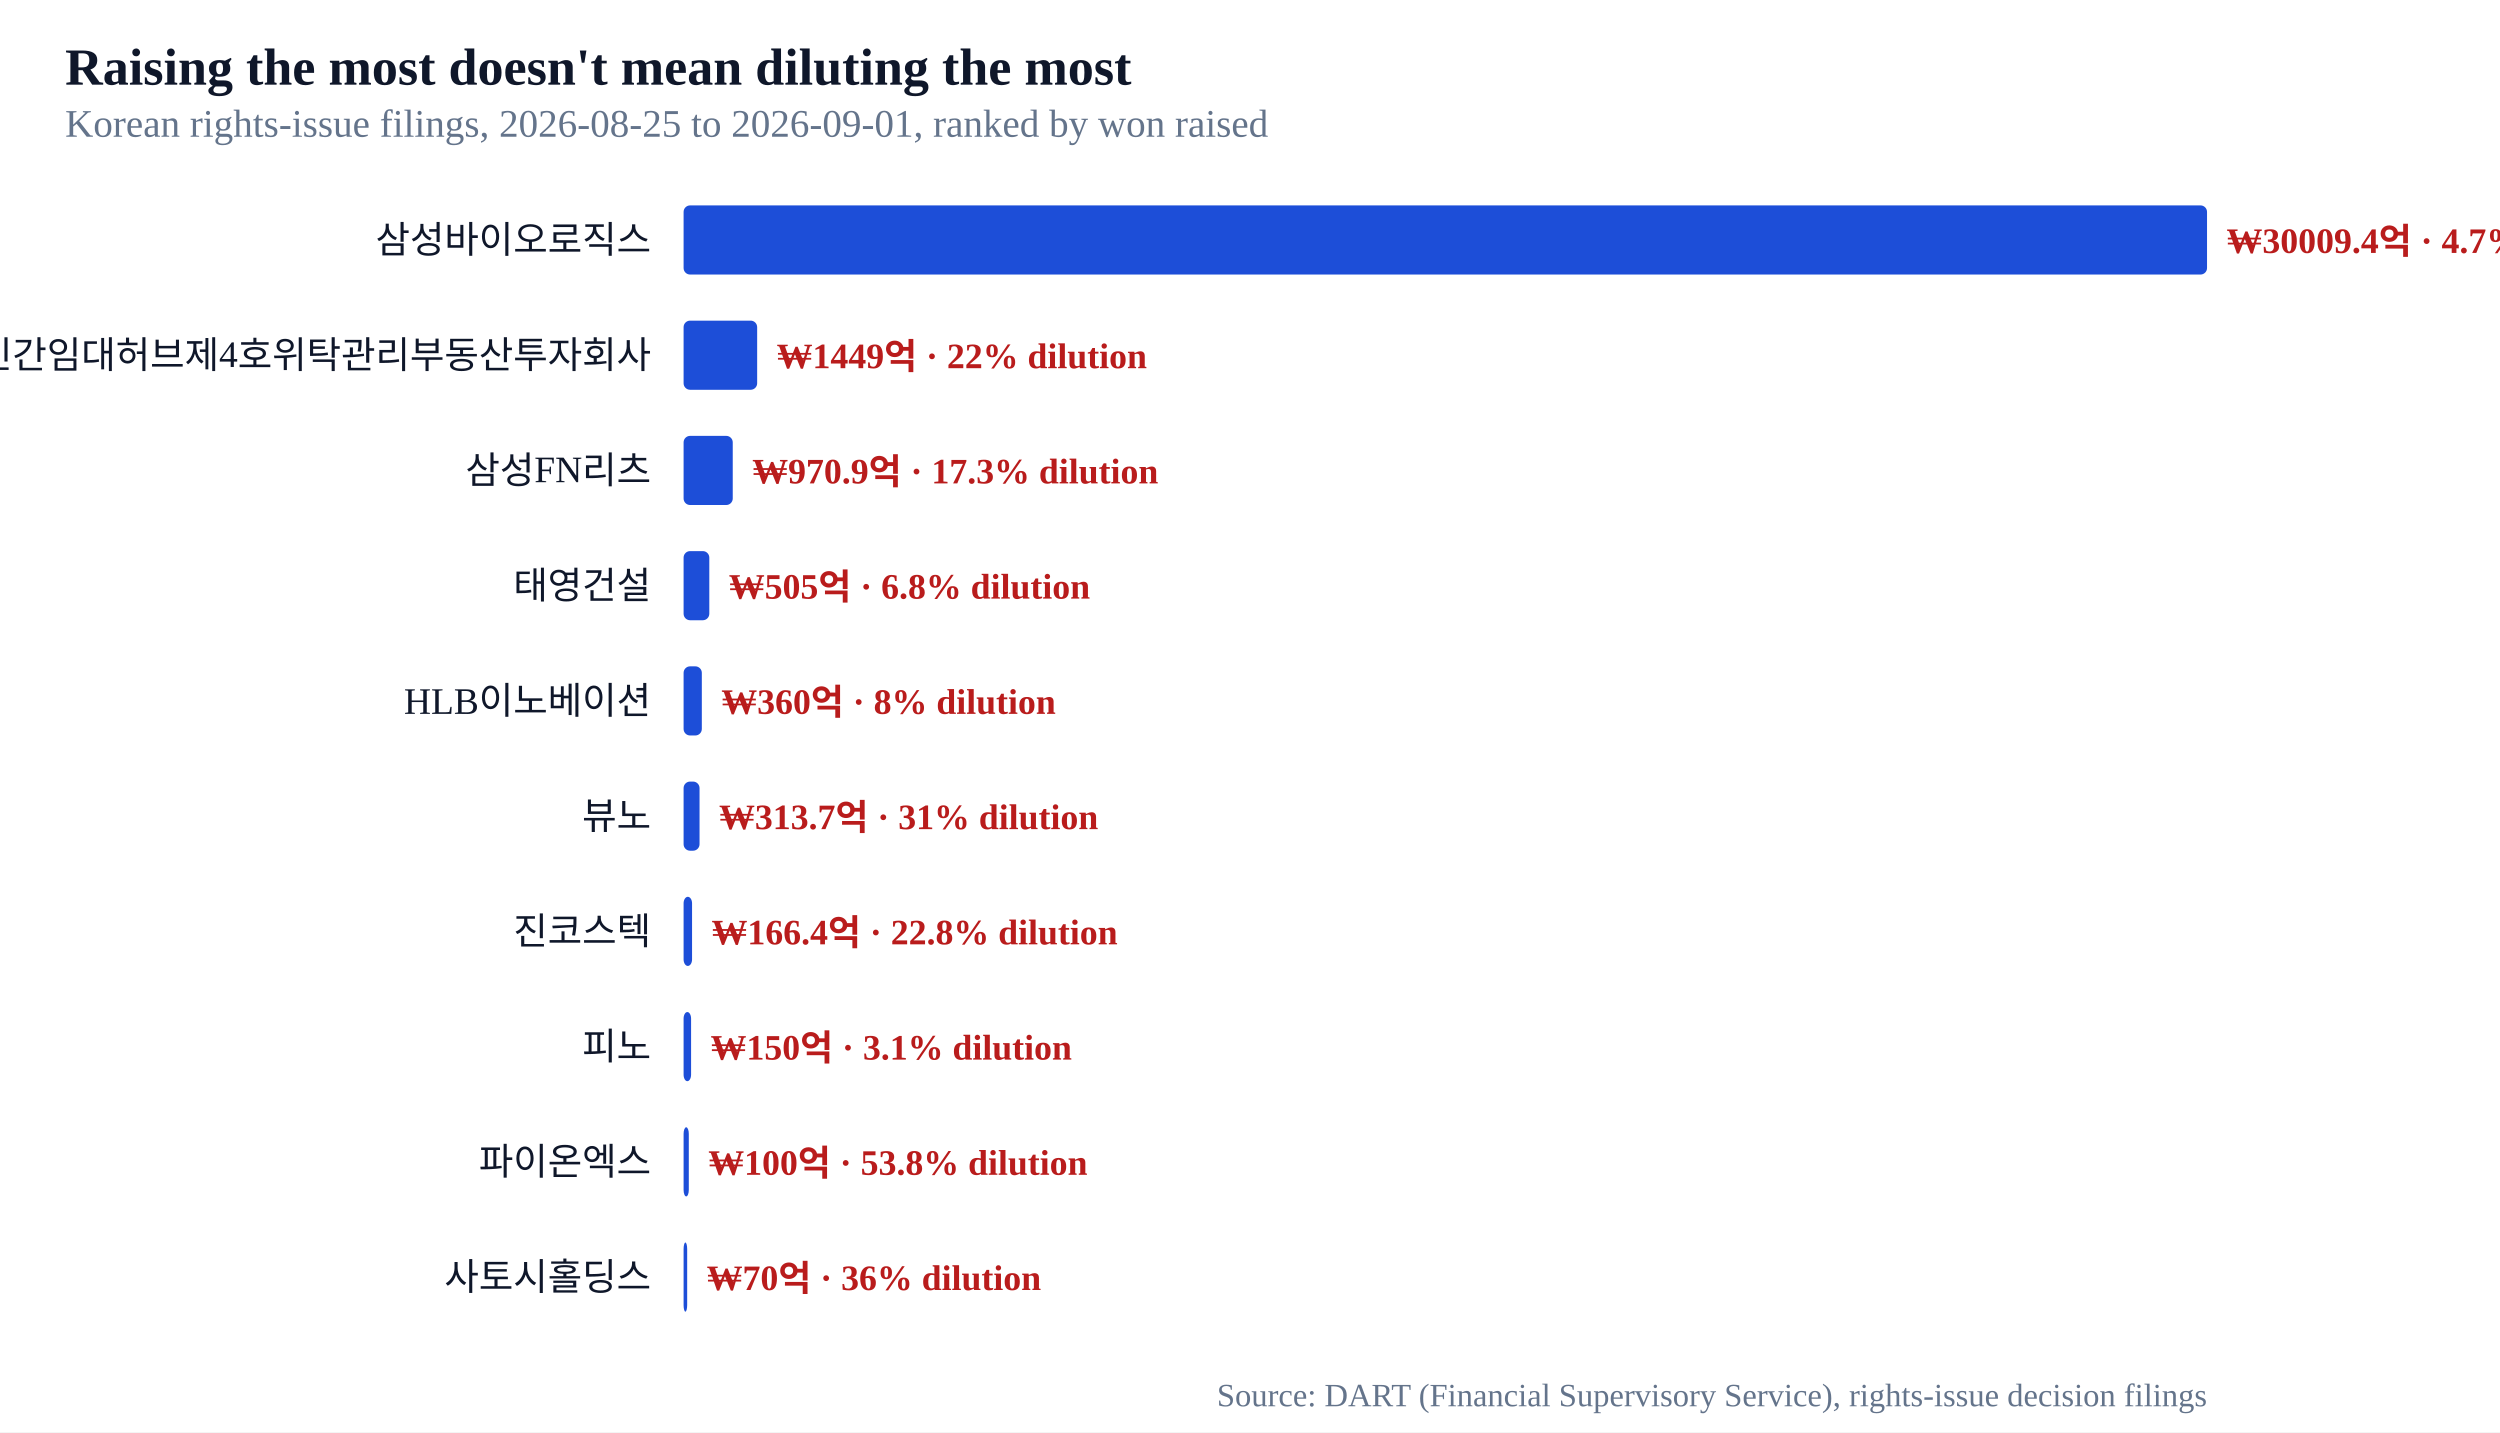
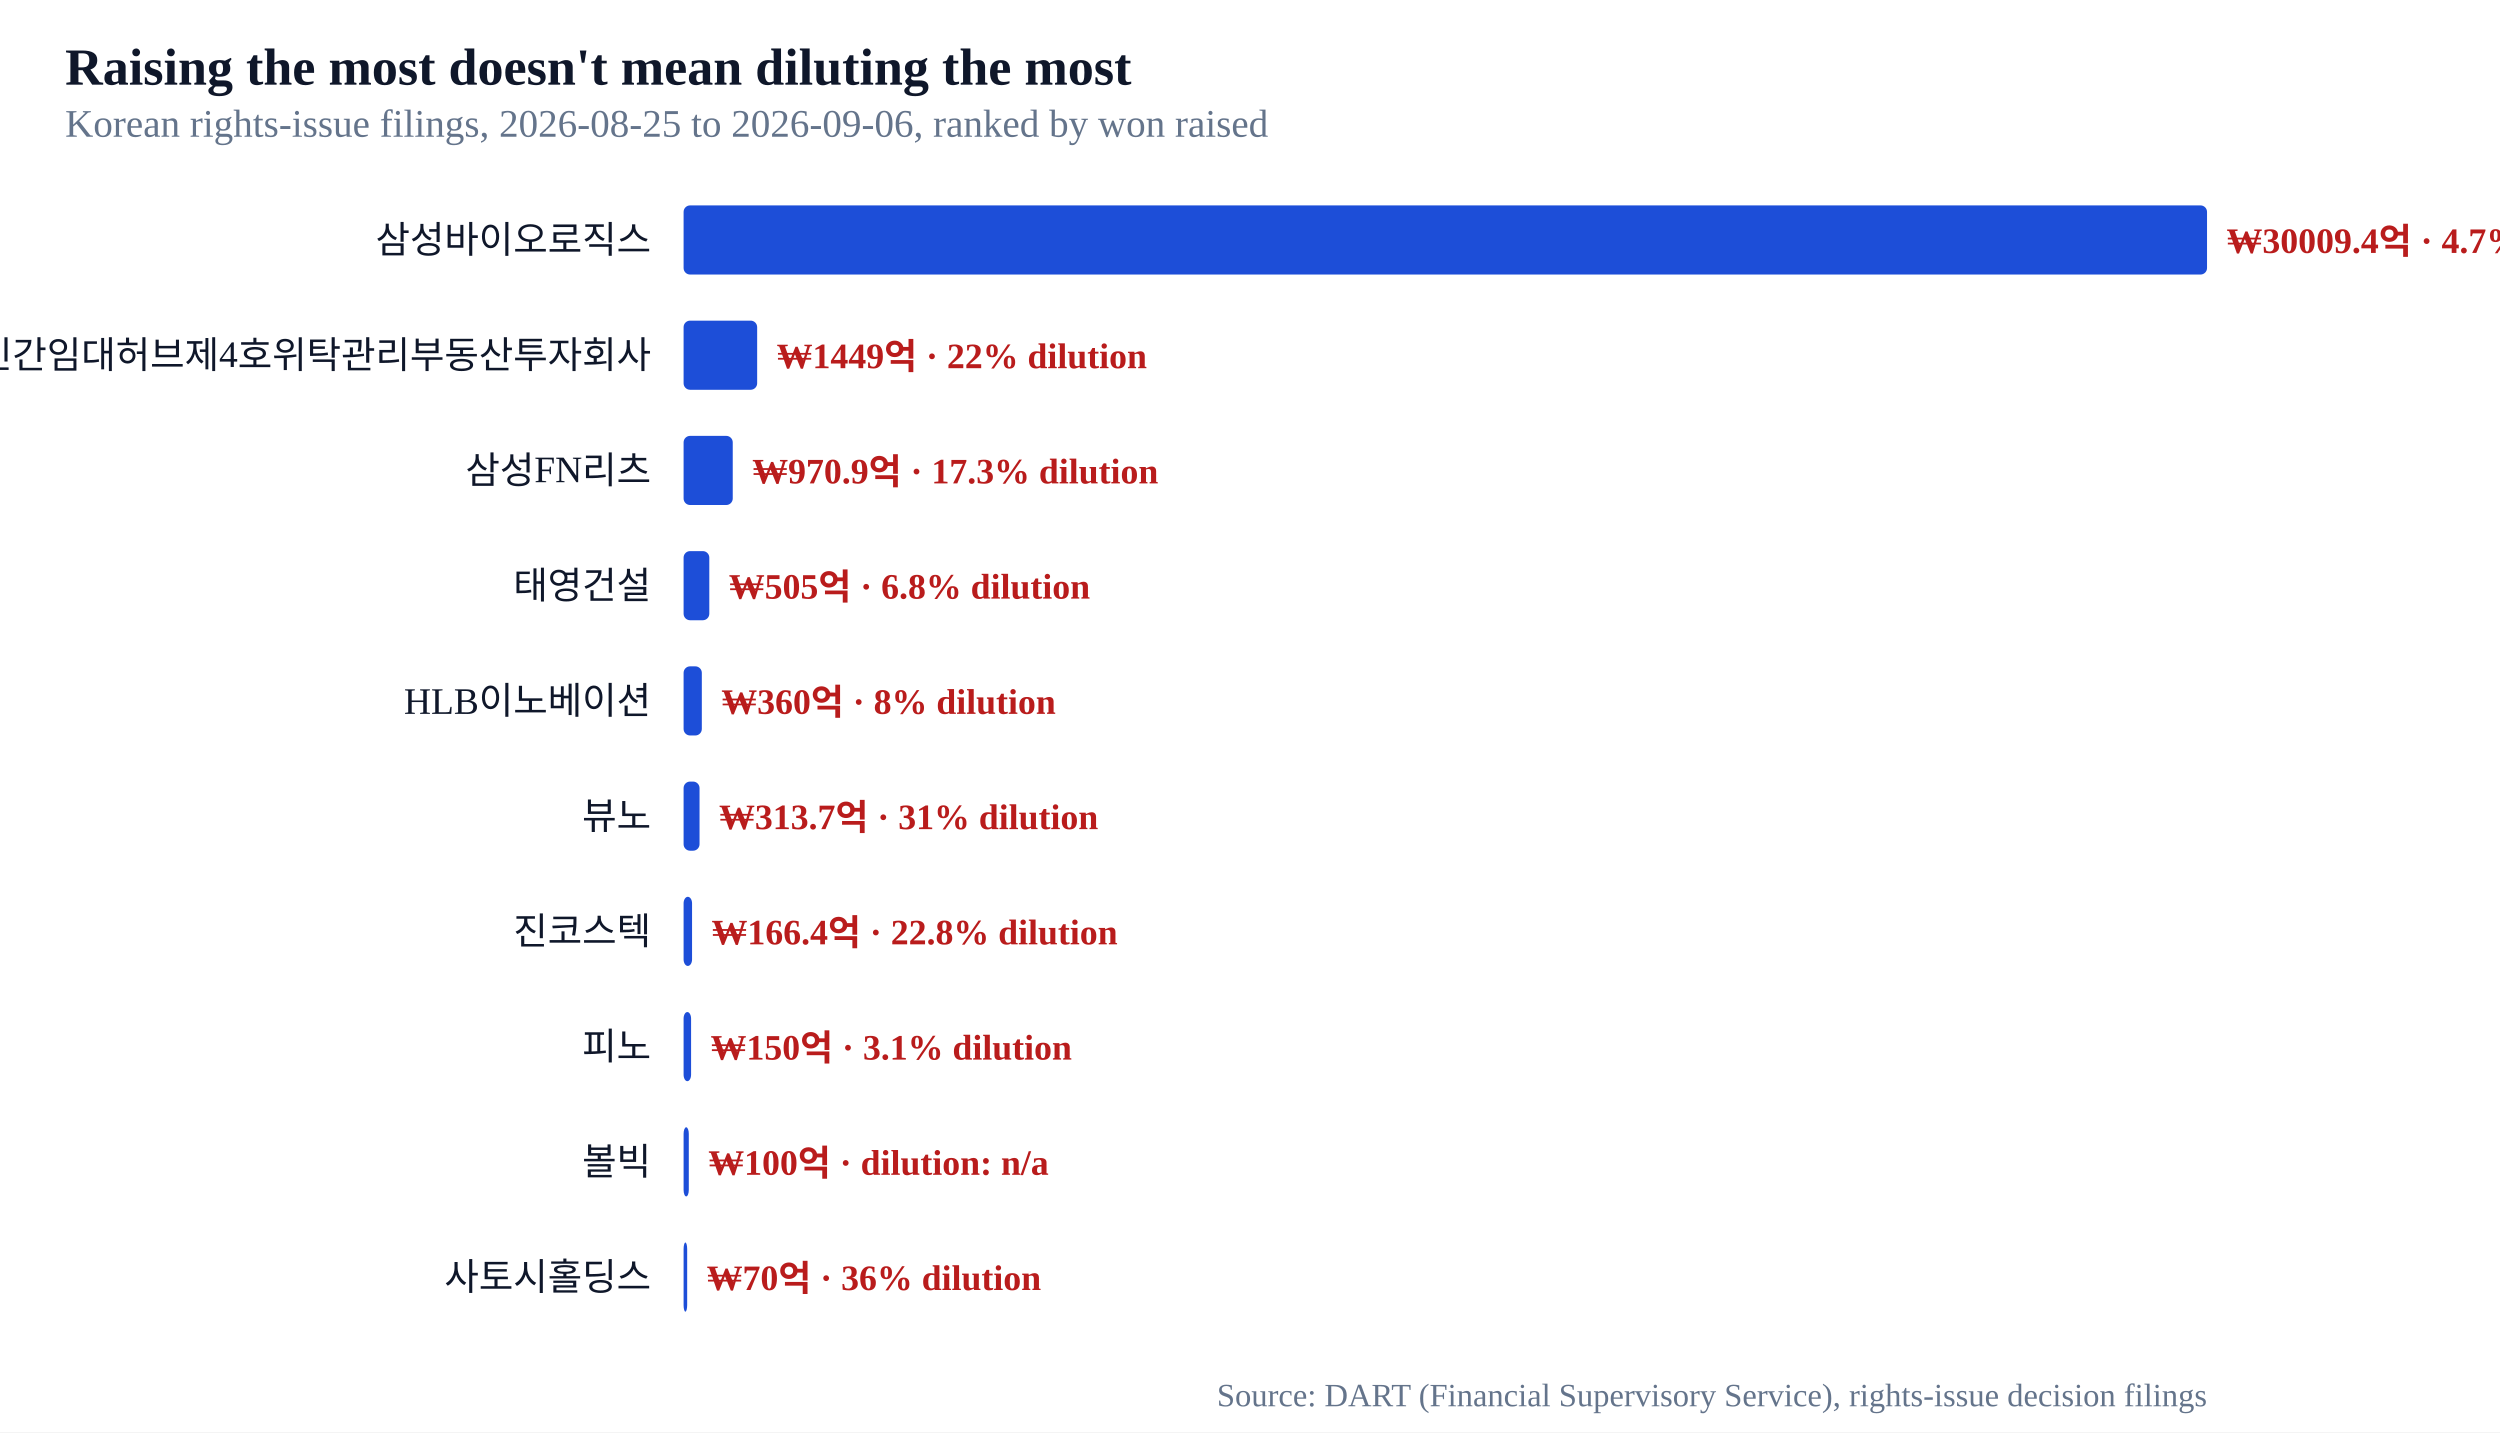
<svg xmlns="http://www.w3.org/2000/svg" viewBox="0 0 768 440" font-family="Georgia,'Times New Roman',serif" role="img" aria-label="Korean listed companies' rights-issue filings this week, ranked by amount raised, with each filing's dilution percentage">
  <rect width="768" height="440" fill="#ffffff" />
  <text x="20" y="26" font-size="16" font-weight="700" fill="#0f172a">Raising the most doesn't mean diluting the most</text>
-   <text x="20" y="42" font-size="12" fill="#64748b">Korean rights-issue filings, 2026-08-25 to 2026-09-01, ranked by won raised</text>
+   <text x="20" y="42" font-size="12" fill="#64748b">Korean rights-issue filings, 2026-08-25 to 2026-09-06, ranked by won raised</text>
  <rect x="210" y="63.1" width="468.0" height="21.24" fill="#1d4ed8" rx="2" />
  <text x="200" y="77.7" text-anchor="end" font-size="11.5" fill="#0f172a">삼성바이오로직스</text>
  <text x="684.0" y="77.7" font-size="11" font-weight="700" fill="#b91c1c">₩30009.4억 · 4.7% dilution</text>
  <rect x="210" y="98.5" width="22.6" height="21.24" fill="#1d4ed8" rx="2" />
  <text x="200" y="113.1" text-anchor="end" font-size="11.5" fill="#0f172a">민간임대허브제4호위탁관리부동산투자회사</text>
  <text x="238.6" y="113.1" font-size="11" font-weight="700" fill="#b91c1c">₩1449억 · 22% dilution</text>
  <rect x="210" y="133.9" width="15.1" height="21.24" fill="#1d4ed8" rx="2" />
  <text x="200" y="148.5" text-anchor="end" font-size="11.5" fill="#0f172a">삼성FN리츠</text>
  <text x="231.1" y="148.5" font-size="11" font-weight="700" fill="#b91c1c">₩970.9억 · 17.3% dilution</text>
  <rect x="210" y="169.3" width="7.9" height="21.24" fill="#1d4ed8" rx="2" />
  <text x="200" y="183.9" text-anchor="end" font-size="11.5" fill="#0f172a">태영건설</text>
  <text x="223.9" y="183.9" font-size="11" font-weight="700" fill="#b91c1c">₩505억 · 6.8% dilution</text>
  <rect x="210" y="204.7" width="5.6" height="21.24" fill="#1d4ed8" rx="2" />
  <text x="200" y="219.3" text-anchor="end" font-size="11.5" fill="#0f172a">HLB이노베이션</text>
  <text x="221.6" y="219.3" font-size="11" font-weight="700" fill="#b91c1c">₩360억 · 8% dilution</text>
  <rect x="210" y="240.1" width="4.9" height="21.24" fill="#1d4ed8" rx="2" />
  <text x="200" y="254.7" text-anchor="end" font-size="11.5" fill="#0f172a">뷰노</text>
  <text x="220.9" y="254.7" font-size="11" font-weight="700" fill="#b91c1c">₩313.7억 · 31% dilution</text>
  <rect x="210" y="275.5" width="2.6" height="21.24" fill="#1d4ed8" rx="2" />
  <text x="200" y="290.1" text-anchor="end" font-size="11.5" fill="#0f172a">진코스텍</text>
  <text x="218.6" y="290.1" font-size="11" font-weight="700" fill="#b91c1c">₩166.4억 · 22.8% dilution</text>
  <rect x="210" y="310.9" width="2.3" height="21.24" fill="#1d4ed8" rx="2" />
  <text x="200" y="325.5" text-anchor="end" font-size="11.5" fill="#0f172a">피노</text>
  <text x="218.3" y="325.5" font-size="11" font-weight="700" fill="#b91c1c">₩150억 · 3.1% dilution</text>
  <rect x="210" y="346.3" width="1.6" height="21.24" fill="#1d4ed8" rx="2" />
-   <text x="200" y="360.9" text-anchor="end" font-size="11.5" fill="#0f172a">파이온엑스</text>
-   <text x="217.6" y="360.9" font-size="11" font-weight="700" fill="#b91c1c">₩100억 · 53.8% dilution</text>
+   <text x="200" y="360.9" text-anchor="end" font-size="11.5" fill="#0f172a">볼빅</text>
+   <text x="217.6" y="360.9" font-size="11" font-weight="700" fill="#b91c1c">₩100억 · dilution: n/a</text>
  <rect x="210" y="381.7" width="1.1" height="21.24" fill="#1d4ed8" rx="2" />
  <text x="200" y="396.3" text-anchor="end" font-size="11.5" fill="#0f172a">사토시홀딩스</text>
  <text x="217.1" y="396.3" font-size="11" font-weight="700" fill="#b91c1c">₩70억 · 36% dilution</text>
  <text x="678" y="432" text-anchor="end" font-size="10" fill="#64748b">Source: DART (Financial Supervisory Service), rights-issue decision filings</text>
</svg>
